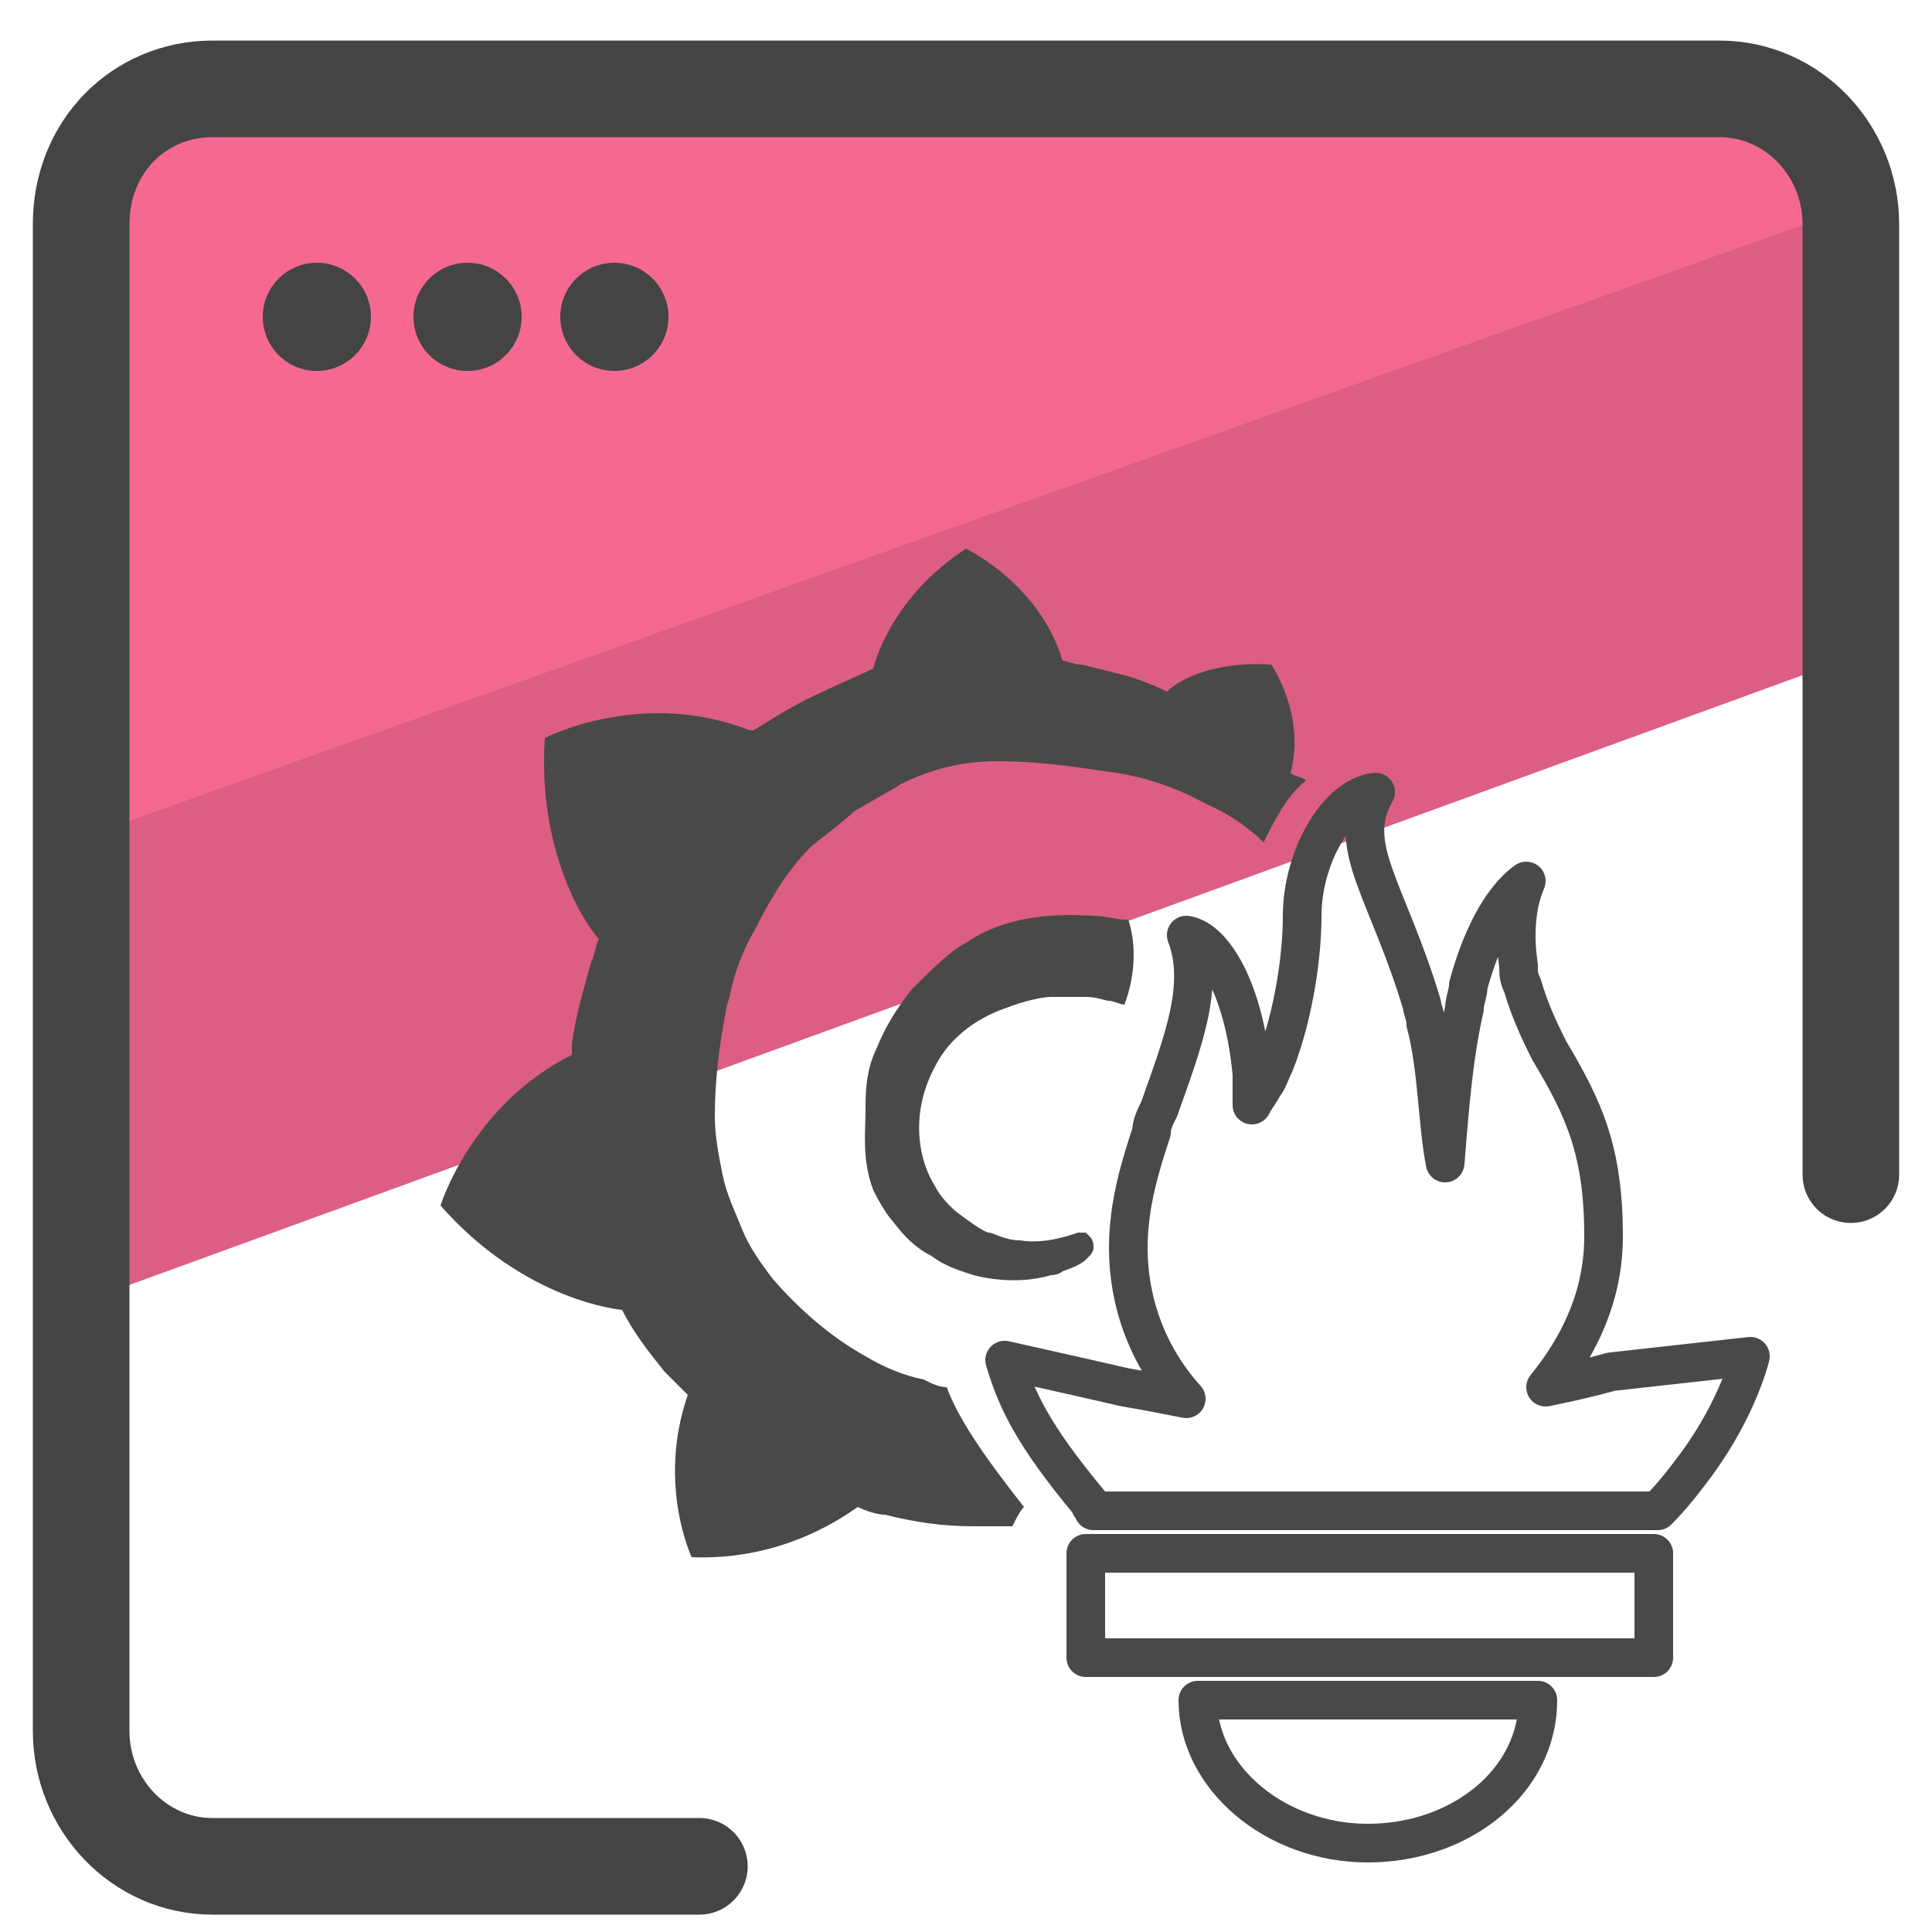
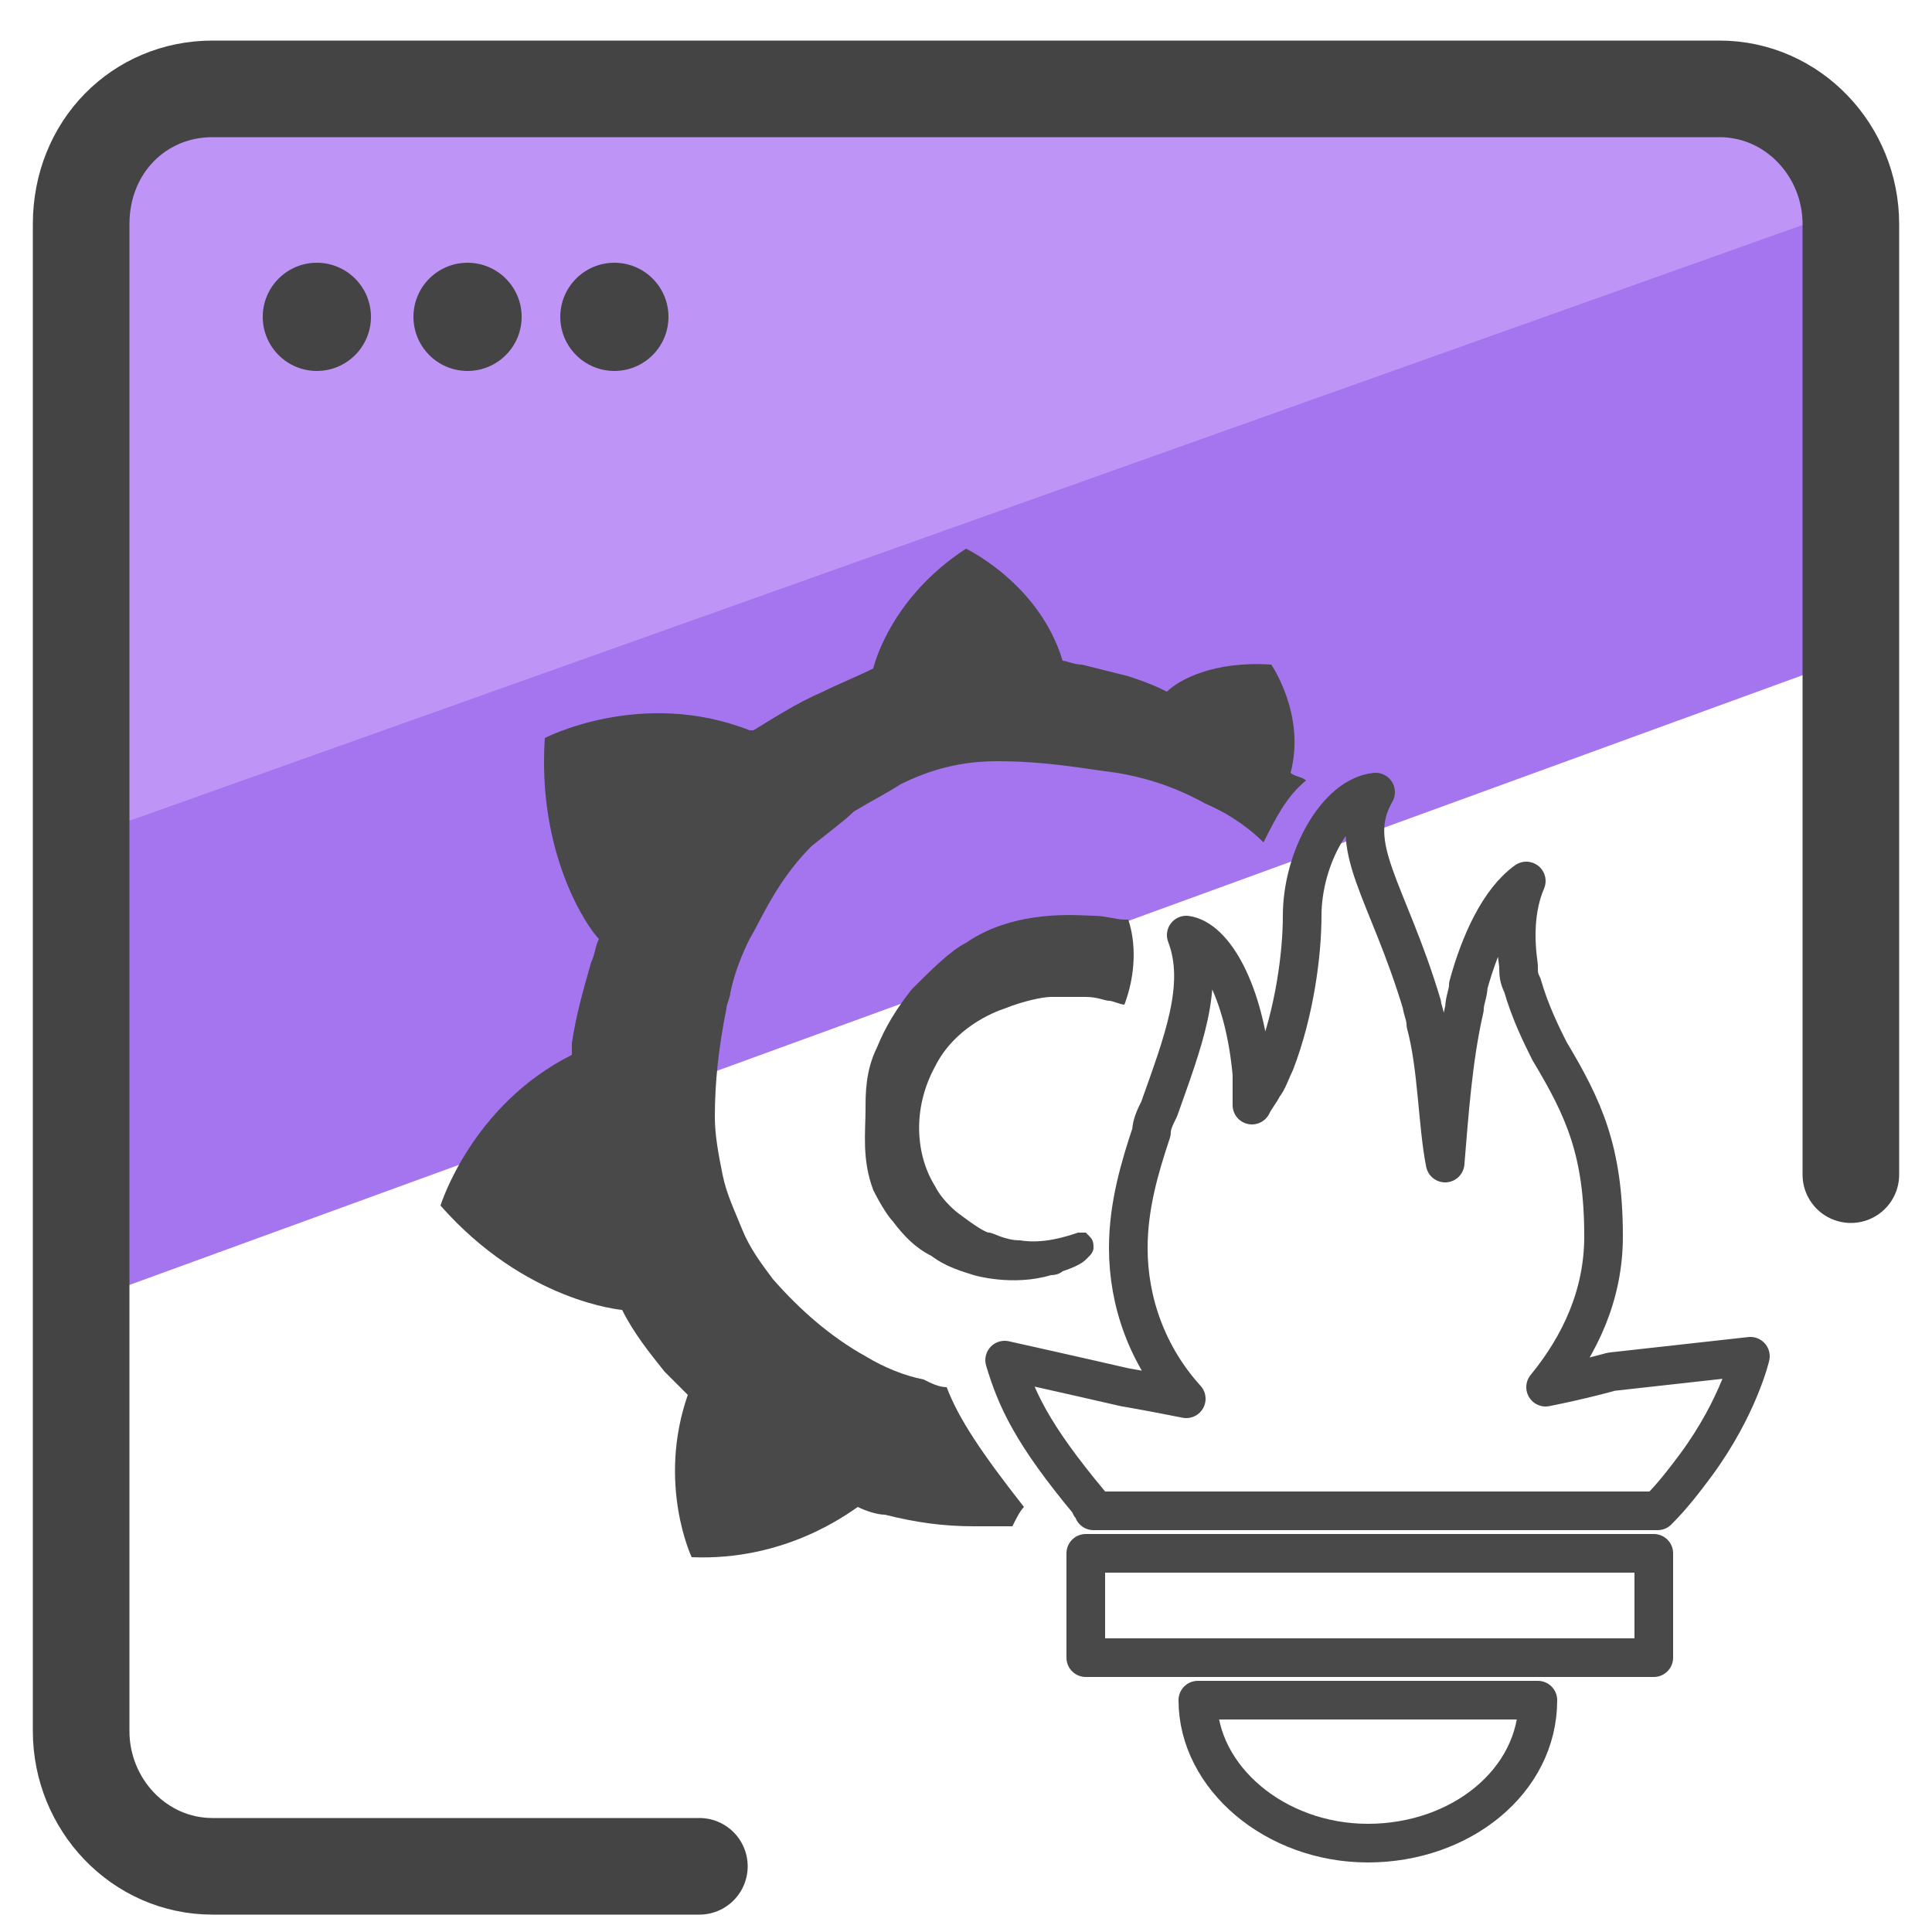
- <svg xmlns="http://www.w3.org/2000/svg" id="Layer_1" x="0" y="0" version="1.1" viewBox="0 0 50 50" xml:space="preserve">
-   <style>.st3{fill:#444}.st5{fill:#494949}</style>
-   <path fill="#dc5e82" d="M47.7 11.6l.8 5.2L2.4 33.6l-.5-10.9-.1-6.2L42.1 1.9l5.2 2.3z" />
-   <path fill="#f56991" d="M46.1 2l2.3 3.2L1.5 21.9 2.6 4.8l3-2.9 29.1-.2z" />
-   <path fill="none" stroke="#444" stroke-linecap="round" stroke-linejoin="round" stroke-miterlimit="10" stroke-width="2.5" d="M18.1 48.3H5.5c-1.9 0-3.4-1.6-3.4-3.5v-39c0-2 1.5-3.5 3.4-3.5h39c1.9 0 3.4 1.6 3.4 3.5v24.6" />
-   <circle cx="8.2" cy="8.2" r="1.4" class="st3" />
-   <circle cx="12.1" cy="8.2" r="1.4" class="st3" />
-   <circle cx="15.9" cy="8.2" r="1.4" class="st3" />
-   <path fill="none" stroke="#494949" stroke-linecap="round" stroke-linejoin="round" stroke-miterlimit="10" d="M31 44c0 2 2 3.7 4.4 3.7s4.4-1.6 4.4-3.7H31zm-2.9-3.8v2.7h14.7v-2.7H28.1zm13.6-4.7s-.7.2-1.7.4c.9-1.1 1.5-2.4 1.5-3.9 0-2.2-.5-3.3-1.4-4.8-.2-.4-.5-1-.7-1.7-.1-.2-.1-.3-.1-.5-.1-.7-.1-1.5.2-2.2-.7.5-1.2 1.6-1.5 2.7 0 .2-.1.4-.1.6-.3 1.3-.4 2.8-.5 4-.2-1-.2-2.5-.5-3.6 0-.2-.1-.4-.1-.5h0c-.9-3-2-4.1-1.2-5.5-1 .1-1.9 1.7-1.9 3.2 0 1-.2 2.5-.7 3.8-.1.2-.2.5-.3.6-.1.2-.2.3-.3.5v-.8c-.2-2.2-1-3.5-1.7-3.6.5 1.3-.1 2.8-.7 4.5-.1.2-.2.4-.2.6-.3.9-.6 1.9-.6 3 0 1.4.5 2.8 1.5 3.9-1-.2-1.6-.3-1.6-.3-1.3-.3-3.1-.7-3.1-.7.3 1 .7 1.9 2.2 3.7 0 .1.1.1.1.2h14.6c.4-.4.7-.8 1-1.2 1.1-1.5 1.4-2.8 1.4-2.8l-3.6.4z" />
-   <path d="M29.1 23.8c-.2 0-.5-.1-.8-.1-.3 0-2-.2-3.3.7-.4.2-.9.7-1.4 1.2-.4.5-.7 1-.9 1.5-.3.6-.3 1.2-.3 1.6 0 .6-.1 1.3.2 2.1.2.4.4.7.5.8.3.4.6.7 1 .9.4.3.8.4 1.1.5 0 0 1 .3 2 0 .2 0 .3-.1.3-.1.3-.1.5-.2.6-.3l.1-.1s.1-.1.1-.2 0-.2-.1-.3l-.1-.1h-.2c-.3.1-.9.3-1.5.2-.4 0-.7-.2-.8-.2-.1 0-.4-.2-.8-.5 0 0-.4-.3-.6-.7-.5-.8-.6-2 0-3.1.5-1 1.5-1.4 1.8-1.5.5-.2 1-.3 1.2-.3h.9c.3 0 .5.1.6.1.1 0 .3.1.4.1.3-.8.3-1.6.1-2.2h-.1z" class="st5" />
-   <path d="M33.4 20c.4-1.5-.5-2.8-.5-2.8-1.5-.1-2.4.4-2.7.7-.4-.2-.7-.3-1-.4l-1.2-.3c-.2 0-.4-.1-.5-.1-.6-2-2.5-2.9-2.5-2.9-2 1.3-2.4 3.1-2.4 3.1-.4.2-.9.4-1.3.6-.7.3-1.3.7-1.8 1h-.1c-2.8-1.1-5.3.2-5.3.2-.2 3 1.1 4.9 1.4 5.2-.1.2-.1.4-.2.6-.2.7-.4 1.4-.5 2.1v.3c-2.6 1.3-3.4 3.9-3.4 3.9 2.2 2.5 4.7 2.7 4.7 2.7.3.6.7 1.1 1.1 1.6l.6.6c-.8 2.3.1 4.2.1 4.2 2.4.1 4-1.1 4.3-1.3.2.1.5.2.7.2.8.2 1.5.3 2.3.3h1c.1-.2.2-.4.3-.5-1.1-1.4-1.7-2.3-2-3.1-.2 0-.4-.1-.6-.2-.5-.1-1-.3-1.5-.6-.9-.5-1.7-1.2-2.4-2-.3-.4-.6-.8-.8-1.3s-.4-.9-.5-1.4c-.1-.5-.2-1-.2-1.5 0-.9.1-1.8.3-2.8 0-.1.1-.3.1-.4.1-.5.3-1 .5-1.4.3-.5.7-1.5 1.6-2.4.5-.4.9-.7 1.1-.9.5-.3.9-.5 1.2-.7.8-.4 1.6-.6 2.5-.6 1.3 0 2.3.2 3.1.3.6.1 1.4.3 2.3.8.7.3 1.2.7 1.5 1 .3-.6.6-1.2 1.1-1.6-.1-.1-.3-.1-.4-.2z" class="st5" />
+ <svg xmlns="http://www.w3.org/2000/svg" version="1.1" id="Layer_1" x="0px" y="0px" viewBox="0 0 50 50" style="enable-background:new 0 0 50 50;" xml:space="preserve">
+   <style type="text/css">
+ 	.st0{fill:#A475EF;}
+ 	.st1{fill:#BF94F7;}
+ 	.st2{fill:none;stroke:#444444;stroke-width:2.5;stroke-linecap:round;stroke-linejoin:round;stroke-miterlimit:10;}
+ 	.st3{fill:#444444;}
+ 	.st4{fill:none;stroke:#494949;stroke-linecap:round;stroke-linejoin:round;stroke-miterlimit:10;}
+ 	.st5{fill:#494949;}
+ </style>
+   <g>
+     <g>
+       <g>
+         <g>
+           <polygon class="st0" points="47.7,11.6 48.5,16.8 2.4,33.6 1.9,22.7 1.8,16.5 42.1,1.9 47.3,4.2     " />
+           <polygon class="st1" points="46.1,2 48.4,5.2 1.5,21.9 2.6,4.8 5.6,1.9 34.7,1.7     " />
+           <g>
+             <path class="st2" d="M18.1,48.3H5.5c-1.9,0-3.4-1.6-3.4-3.5v-39c0-2,1.5-3.5,3.4-3.5h39c1.9,0,3.4,1.6,3.4,3.5v24.6" />
+             <path class="st2" d="M2.1,15.8" />
+             <path class="st2" d="M47.9,15.8" />
+           </g>
+           <circle class="st3" cx="8.2" cy="8.2" r="1.4" />
+           <circle class="st3" cx="12.1" cy="8.2" r="1.4" />
+           <circle class="st3" cx="15.9" cy="8.2" r="1.4" />
+         </g>
+       </g>
+     </g>
+     <g>
+       <path class="st4" d="M31,44c0,2,2,3.7,4.4,3.7s4.4-1.6,4.4-3.7H31z M28.1,40.2v2.7h14.7v-2.7H28.1z M41.7,35.5    c0,0-0.7,0.2-1.7,0.4c0.9-1.1,1.5-2.4,1.5-3.9c0-2.2-0.5-3.3-1.4-4.8c-0.2-0.4-0.5-1-0.7-1.7c-0.1-0.2-0.1-0.3-0.1-0.5    c-0.1-0.7-0.1-1.5,0.2-2.2c-0.7,0.5-1.2,1.6-1.5,2.7c0,0.2-0.1,0.4-0.1,0.6c-0.3,1.3-0.4,2.8-0.5,4c-0.2-1-0.2-2.5-0.5-3.6    c0-0.2-0.1-0.4-0.1-0.5l0,0c-0.9-3-2-4.1-1.2-5.5c-1,0.1-1.9,1.7-1.9,3.2c0,1-0.2,2.5-0.7,3.8c-0.1,0.2-0.2,0.5-0.3,0.6    c-0.1,0.2-0.2,0.3-0.3,0.5c0-0.1,0-0.2,0-0.3c0-0.2,0-0.4,0-0.5c-0.2-2.2-1-3.5-1.7-3.6c0.5,1.3-0.1,2.8-0.7,4.5    c-0.1,0.2-0.2,0.4-0.2,0.6c-0.3,0.9-0.6,1.9-0.6,3c0,1.4,0.5,2.8,1.5,3.9c-1-0.2-1.6-0.3-1.6-0.3c-1.3-0.3-3.1-0.7-3.1-0.7    c0.3,1,0.7,1.9,2.2,3.7c0,0.1,0.1,0.1,0.1,0.2h14.6c0.4-0.4,0.7-0.8,1-1.2c1.1-1.5,1.4-2.8,1.4-2.8L41.7,35.5z" />
+     </g>
+     <g>
+       <path class="st5" d="M29.1,23.8c-0.2,0-0.5-0.1-0.8-0.1s-2-0.2-3.3,0.7c-0.4,0.2-0.9,0.7-1.4,1.2l0,0c-0.4,0.5-0.7,1-0.9,1.5    c-0.3,0.6-0.3,1.2-0.3,1.6c0,0.6-0.1,1.3,0.2,2.1c0.2,0.4,0.4,0.7,0.5,0.8c0.3,0.4,0.6,0.7,1,0.9c0.4,0.3,0.8,0.4,1.1,0.5    c0,0,1,0.3,2,0c0.2,0,0.3-0.1,0.3-0.1c0.3-0.1,0.5-0.2,0.6-0.3l0.1-0.1c0,0,0.1-0.1,0.1-0.2c0-0.1,0-0.2-0.1-0.3c0,0,0,0-0.1-0.1    c-0.1,0-0.1,0-0.2,0c-0.3,0.1-0.9,0.3-1.5,0.2c-0.4,0-0.7-0.2-0.8-0.2c-0.1,0-0.4-0.2-0.8-0.5c0,0-0.4-0.3-0.6-0.7    c-0.5-0.8-0.6-2,0-3.1c0.5-1,1.5-1.4,1.8-1.5c0.5-0.2,1-0.3,1.2-0.3c0.5,0,0.8,0,0.9,0c0.3,0,0.5,0.1,0.6,0.1S29,26,29.1,26    c0.3-0.8,0.3-1.6,0.1-2.2L29.1,23.8z" />
+       <path class="st5" d="M33.4,20c0.4-1.5-0.5-2.8-0.5-2.8c-1.5-0.1-2.4,0.4-2.7,0.7c-0.4-0.2-0.7-0.3-1-0.4c-0.4-0.1-0.8-0.2-1.2-0.3    c-0.2,0-0.4-0.1-0.5-0.1c-0.6-2-2.5-2.9-2.5-2.9c-2,1.3-2.4,3.1-2.4,3.1c-0.4,0.2-0.9,0.4-1.3,0.6c-0.7,0.3-1.3,0.7-1.8,1h-0.1    c-2.8-1.1-5.3,0.2-5.3,0.2c-0.2,3,1.1,4.9,1.4,5.2c-0.1,0.2-0.1,0.4-0.2,0.6c-0.2,0.7-0.4,1.4-0.5,2.1c0,0.1,0,0.2,0,0.3    c-2.6,1.3-3.4,3.9-3.4,3.9c2.2,2.5,4.7,2.7,4.7,2.7c0.3,0.6,0.7,1.1,1.1,1.6c0.2,0.2,0.4,0.4,0.6,0.6c-0.8,2.3,0.1,4.2,0.1,4.2    c2.4,0.1,4-1.1,4.3-1.3c0.2,0.1,0.5,0.2,0.7,0.2c0.8,0.2,1.5,0.3,2.3,0.3c0.2,0,0.4,0,0.6,0h0.3h0.1c0.1-0.2,0.2-0.4,0.3-0.5    c-1.1-1.4-1.7-2.3-2-3.1c-0.2,0-0.4-0.1-0.6-0.2c-0.5-0.1-1-0.3-1.5-0.6c-0.9-0.5-1.7-1.2-2.4-2c-0.3-0.4-0.6-0.8-0.8-1.3    s-0.4-0.9-0.5-1.4s-0.2-1-0.2-1.5c0-0.9,0.1-1.8,0.3-2.8c0-0.1,0.1-0.3,0.1-0.4c0.1-0.5,0.3-1,0.5-1.4c0.3-0.5,0.7-1.5,1.6-2.4    c0.5-0.4,0.9-0.7,1.1-0.9c0.5-0.3,0.9-0.5,1.2-0.7l0,0c0.8-0.4,1.6-0.6,2.5-0.6c1.3,0,2.3,0.2,3.1,0.3c0.6,0.1,1.4,0.3,2.3,0.8    c0.7,0.3,1.2,0.7,1.5,1c0.3-0.6,0.6-1.2,1.1-1.6C33.7,20.1,33.5,20.1,33.4,20z" />
+     </g>
+   </g>
</svg>
